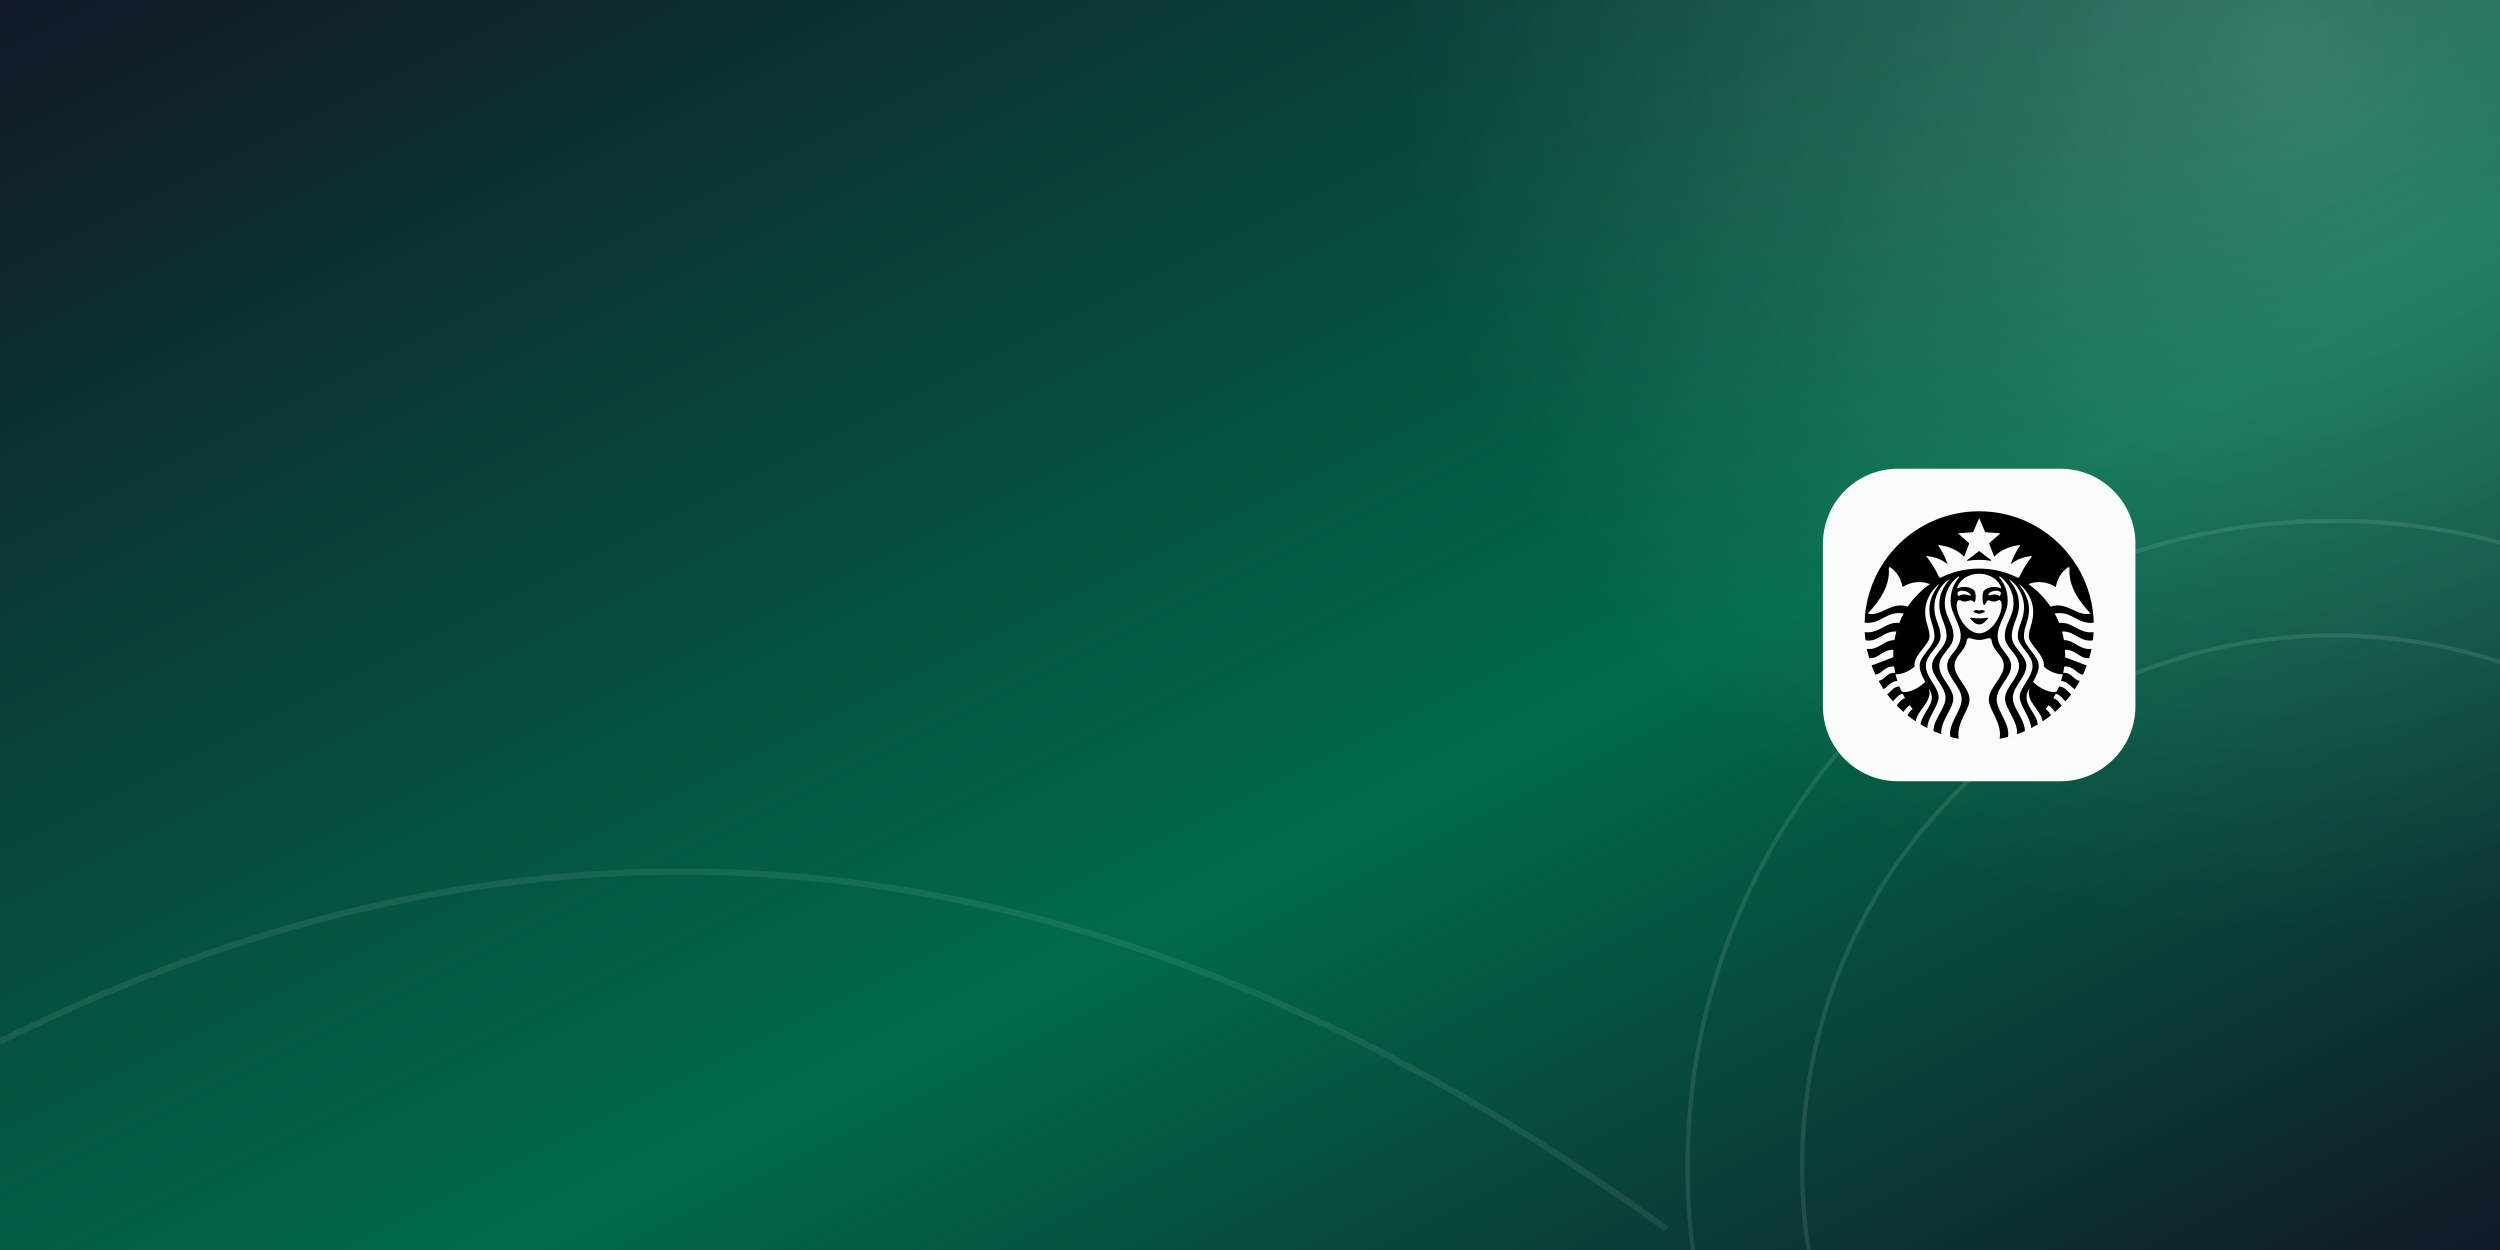
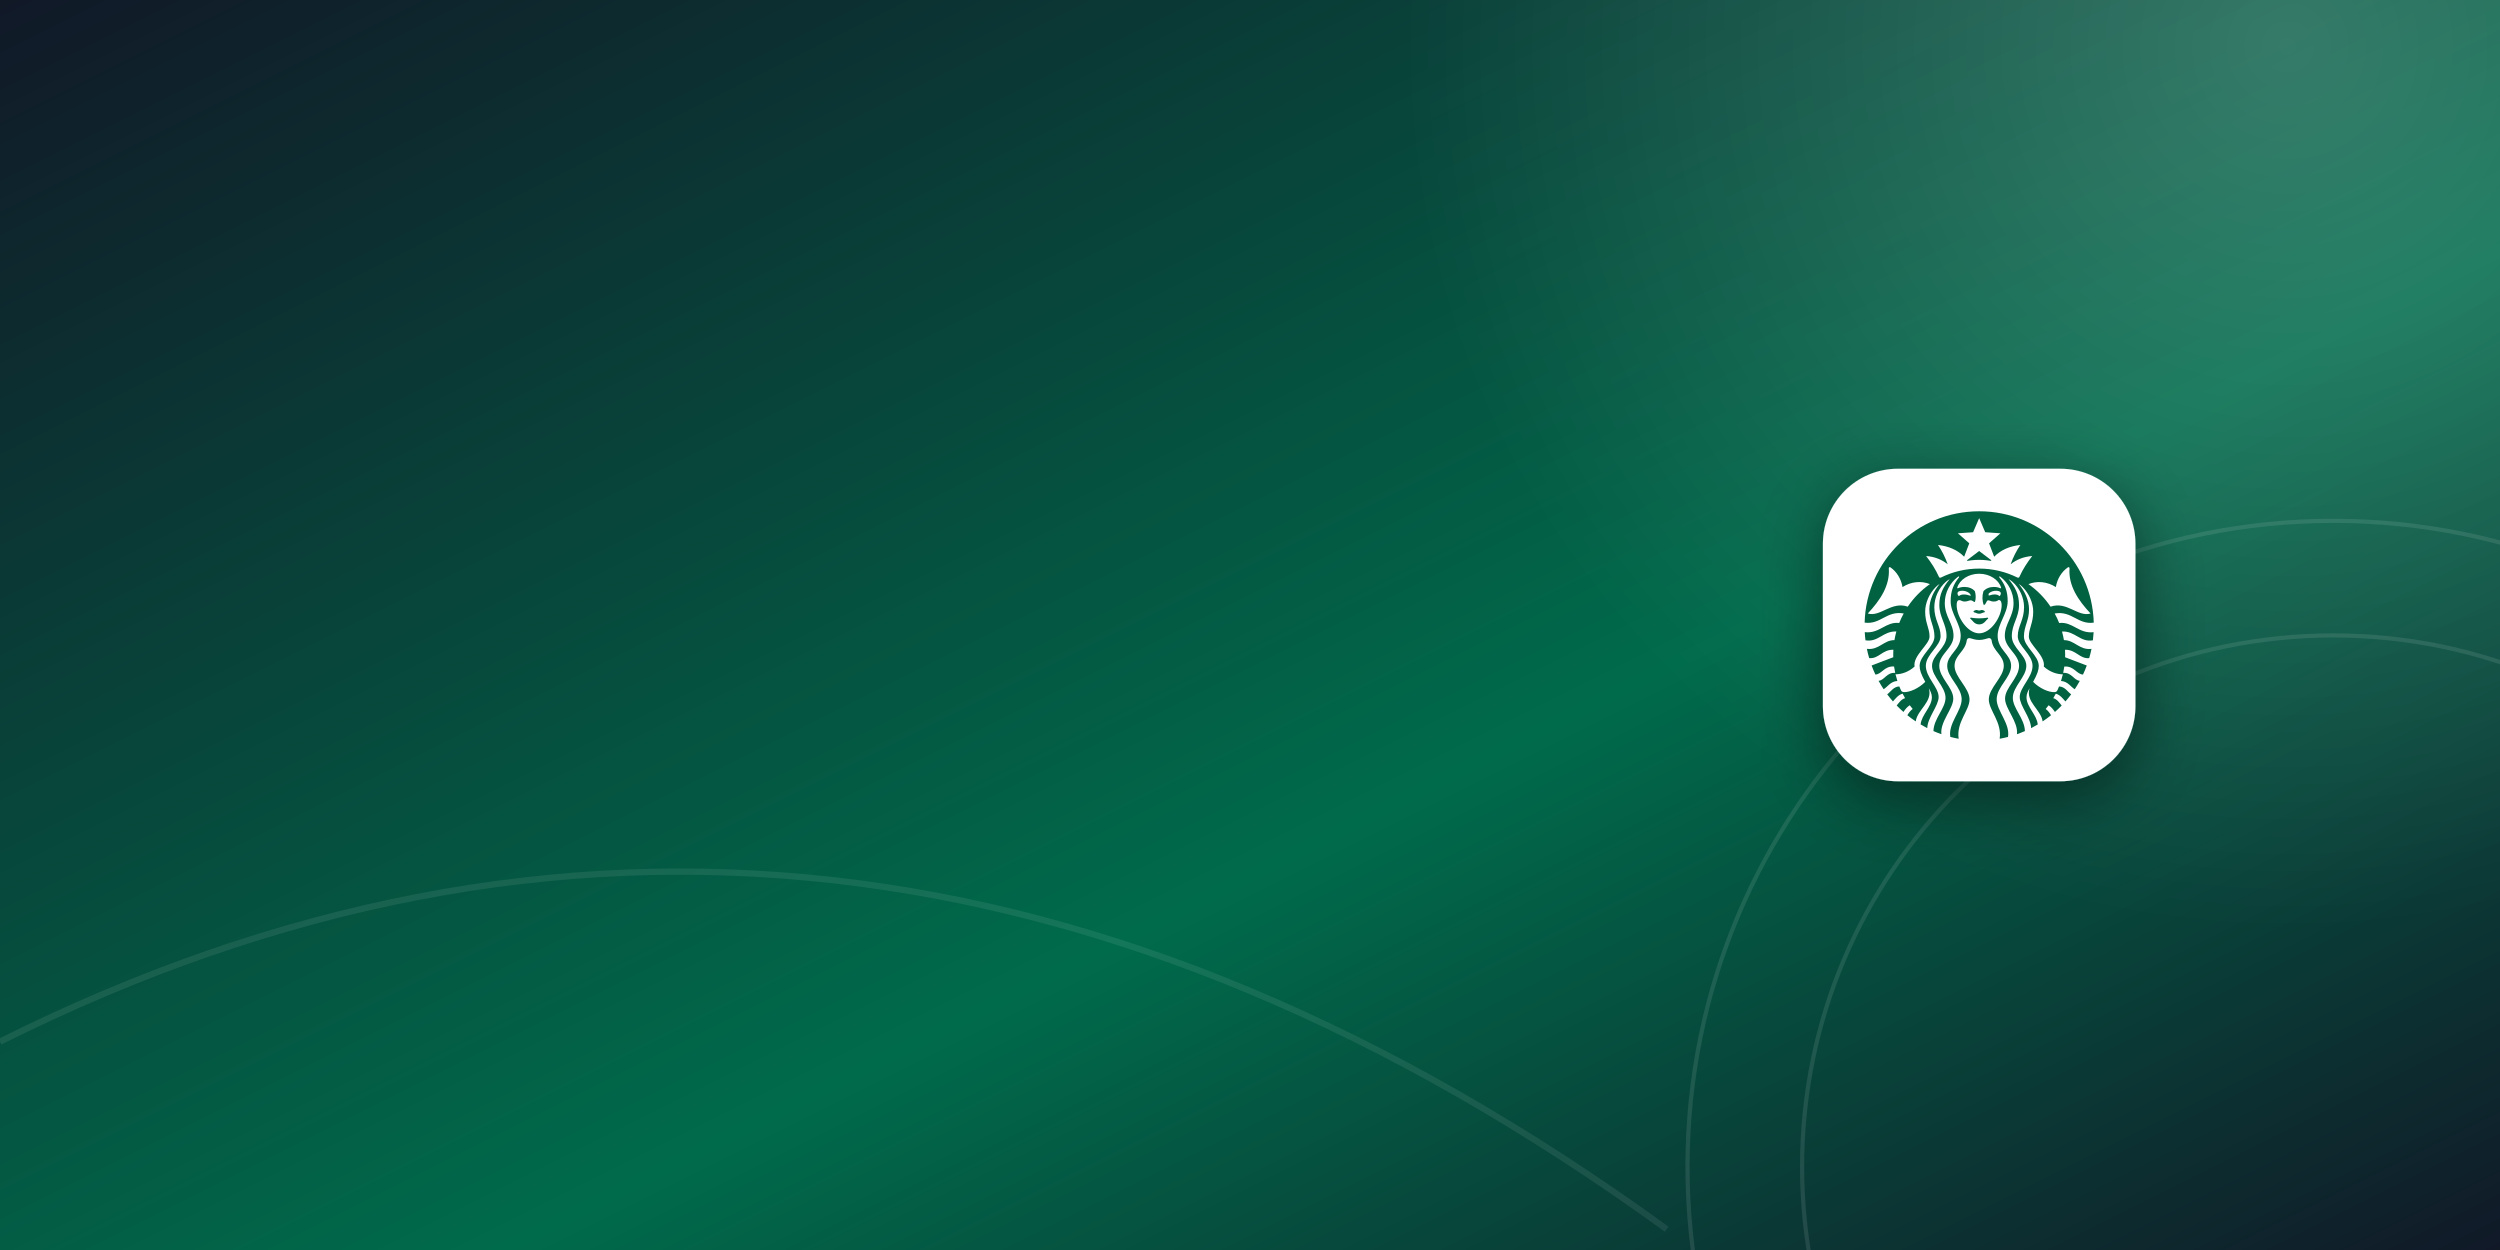
<svg xmlns="http://www.w3.org/2000/svg" width="1200" height="600" viewBox="0 0 1200 600" role="img" aria-labelledby="title">
  <defs>
    <linearGradient id="base" x2="1" y2="1">
      <stop stop-color="#111827" />
      <stop offset=".6" stop-color="#006b4b" />
      <stop offset="1" stop-color="#111827" />
    </linearGradient>
    <radialGradient id="shine">
      <stop stop-color="#ffffff" stop-opacity=".2" />
      <stop offset="1" stop-color="#ffffff" stop-opacity="0" />
    </radialGradient>
+     <filter id="bShad" x="-20%" y="-20%" width="150%" height="150%">
+       <feDropShadow dx="0" dy="8" stdDeviation="16" flood-color="#000000" flood-opacity="0.5" />
+     </filter>
  </defs>
  <rect width="1200" height="600" fill="url(#base)" />
  <circle cx="1100" cy="20" r="430" fill="url(#shine)" />
  <circle cx="1120" cy="560" r="310" fill="none" stroke="#fff" stroke-opacity=".1" stroke-width="2" />
  <circle cx="1120" cy="560" r="255" fill="none" stroke="#fff" stroke-opacity=".1" stroke-width="2" />
  <path d="M0 500 Q400 300 800 590" fill="none" stroke="#fff" stroke-opacity=".08" stroke-width="3" />
-   <rect x="875" y="225" width="150" height="150" rx="36" fill="#ffffff" fill-opacity="0.98" />
+   <rect x="875" y="225" width="150" height="150" rx="36" fill="#ffffff" filter="url(#bShad)" />
  <svg x="895" y="245" width="110" height="110" viewBox="0 0 24 24">
-     <path d="M13.207 5.28c-.105-.019-.613-.104-1.207-.104s-1.102.085-1.207.104c-.06.011-.084-.048-.038-.083.042-.031 1.244-.946 1.244-.946l1.244.946c.047.034.024.094-.036.083zm-2.078 5.945s-.064.023-.08.079c.252.194.426.634.952.634s.7-.441.951-.634c-.016-.056-.08-.079-.08-.079s-.329.078-.871.078c-.542 0-.871-.078-.871-.078zM12 10.483c-.146 0-.178-.055-.278-.055-.095 0-.279.076-.319.145a.154.154 0 00.041.095c.213.032.309.15.556.15.247 0 .343-.118.556-.15a.158.158 0 00.041-.095c-.04-.069-.224-.144-.319-.145-.1-.001-.132.055-.278.055zm11.987 2.27a11.964 11.964 0 01-.076.853c-1.359.225-1.845-.986-3.237-.925.083.295.151.596.203.904 1.148-.001 1.611 1.072 2.888.914-.067.328-.148.652-.241.971-1.01.099-1.366-.904-2.534-.877.01.166.015.335.015.504l-.005.281 2.27.866a12.04 12.04 0 01-.397.948c-.682-.038-.917-.913-1.956-.843a9.088 9.088 0 01-.118.665c.901-.063 1.095.767 1.741.834a12.232 12.232 0 01-.53.877c-.383-.205-.714-.823-1.44-.861a8.604 8.604 0 00.195-.699c-.643 0-1.379-.251-1.996-.813.2-1.139-1.567-2.298-1.567-3.132 0-.906.458-1.407.458-2.628 0-.906-.44-1.889-1.104-2.561a2.217 2.217 0 00-.411-.331c.61.755 1.078 1.649 1.078 2.686 0 1.15-.535 1.757-.535 2.819 0 1.061 1.553 1.98 1.553 3.074 0 .43-.138.851-.591 1.677.697.696 1.605 1.076 2.191 1.076.19 0 .292-.058.36-.207a9.092 9.092 0 00.167-.391c.631.025.92.598 1.269.827-.192.257-.393.506-.604.746-.234-.259-.549-.695-1.009-.817a9.209 9.209 0 01-.261.473c.397.108.668.508.878.771a12.13 12.13 0 01-.708.675c-.153-.238-.392-.541-.659-.704a8.364 8.364 0 01-.308.391c.227.154.428.431.559.657-.283.227-.576.443-.88.645-.15-1.219-1.814-2.055-1.365-3.469-.147.249-.323.561-.323.936 0 1.024 1.091 1.837 1.178 2.854-.226.135-.457.263-.693.383-.039-1.119-1.194-2.342-1.194-3.26 0-1.025 1.342-2.054 1.342-3.264 0-1.21-1.548-2.048-1.548-3.111 0-1.062.659-1.673.659-3.034 0-.997-.474-2.006-1.206-2.651-.13-.114-.257-.205-.411-.285.69.828 1.09 1.579 1.09 2.719 0 1.28-.755 1.991-.755 3.244 0 1.254 1.52 1.951 1.52 3.119 0 1.168-1.415 2.153-1.415 3.354 0 1.092 1.247 2.182 1.265 3.478a11.77 11.77 0 01-.833.326c.158-1.309-1.245-2.659-1.245-3.727 0-1.168 1.467-2.171 1.467-3.43 0-1.26-1.492-1.845-1.492-3.138 0-1.292.915-2.007.915-3.435 0-1.113-.549-2.114-1.352-2.734l-.051-.038c-.076-.056-.138.012-.084.078.568.71.872 1.427.872 2.489 0 1.306-1.051 2.367-1.051 3.632 0 1.493 1.412 1.92 1.412 3.146 0 1.225-1.514 2.205-1.514 3.505 0 1.206 1.433 2.545 1.187 3.937a11.665 11.665 0 01-.874.192c.269-1.733-1.136-2.978-1.136-4.112 0-1.228 1.568-2.322 1.568-3.522 0-1.132-1.125-1.501-1.273-2.659-.02-.158-.147-.275-.322-.246-.229.042-.521.192-.982.192-.46 0-.753-.151-.982-.192-.174-.029-.301.088-.322.246-.148 1.158-1.274 1.527-1.274 2.659 0 1.2 1.568 2.294 1.568 3.522 0 1.134-1.405 2.379-1.137 4.112a12.123 12.123 0 01-.874-.192c-.246-1.392 1.187-2.731 1.187-3.937 0-1.3-1.514-2.28-1.514-3.505 0-1.225 1.412-1.652 1.412-3.146 0-1.265-1.052-2.326-1.052-3.632 0-1.062.304-1.78.872-2.489.053-.067-.009-.134-.085-.078l-.05.038c-.802.619-1.351 1.619-1.351 2.732 0 1.428.915 2.143.915 3.435 0 1.292-1.492 1.878-1.492 3.138 0 1.259 1.467 2.262 1.467 3.43 0 1.068-1.403 2.418-1.244 3.727a11.899 11.899 0 01-.833-.326c.019-1.296 1.265-2.386 1.265-3.478 0-1.2-1.414-2.185-1.414-3.354 0-1.169 1.519-1.865 1.519-3.119 0-1.253-.754-1.964-.754-3.244 0-1.14.4-1.891 1.09-2.719-.154.08-.281.171-.41.285-.732.645-1.205 1.654-1.205 2.651 0 1.361.659 1.972.659 3.034 0 1.063-1.548 1.901-1.548 3.111 0 1.21 1.342 2.239 1.342 3.264 0 .918-1.156 2.142-1.194 3.26a11.875 11.875 0 01-.693-.383c.087-1.018 1.178-1.83 1.178-2.854 0-.375-.175-.687-.323-.936.449 1.415-1.216 2.25-1.365 3.469a12.12 12.12 0 01-.88-.645c.131-.226.331-.503.559-.657a7.913 7.913 0 01-.308-.391c-.268.163-.507.466-.659.704a12.246 12.246 0 01-.707-.675c.21-.263.481-.663.878-.771a9.043 9.043 0 01-.261-.473c-.461.121-.775.557-1.009.817a12.141 12.141 0 01-.604-.746c.349-.229.638-.803 1.269-.827.053.131.108.262.167.391.068.149.171.207.36.207.586 0 1.493-.38 2.191-1.076-.454-.826-.591-1.246-.591-1.677 0-1.094 1.553-2.012 1.553-3.074 0-1.062-.535-1.669-.535-2.819 0-1.036.468-1.931 1.078-2.686a2.217 2.217 0 00-.411.331c-.664.672-1.104 1.655-1.104 2.561 0 1.221.459 1.723.459 2.628 0 .834-1.768 1.994-1.568 3.132-.617.562-1.353.813-1.997.813a9.305 9.305 0 00.195.699c-.725.038-1.057.657-1.44.861a12.087 12.087 0 01-.53-.877c.645-.067.84-.897 1.742-.834a9.127 9.127 0 01-.118-.665c-1.038-.07-1.273.806-1.956.843a12.04 12.04 0 01-.397-.948l2.27-.866-.005-.281c0-.17.005-.338.014-.504-1.169-.027-1.525.976-2.534.877a12.106 12.106 0 01-.241-.971c1.277.158 1.74-.915 2.888-.914a8.748 8.748 0 01.202-.904c-1.392-.06-1.878 1.151-3.236.925a11.735 11.735 0 01-.076-.853c1.579.176 2.172-1.122 3.61-.963a8.43 8.43 0 01.471-.996c-1.803-.317-2.415 1.191-4.093.959C.181 5.28 5.484.09 12 .09S23.819 5.28 24 11.753c-1.679.232-2.291-1.276-4.093-.959.177.32.335.653.471.996 1.437-.159 2.03 1.14 3.609.963zm-17.147-5.035c-.884-.361-1.954-.278-2.868.309-.142-.85-.603-1.606-1.26-2.062-.091-.063-.185-.003-.177.102.139 1.797-.911 3.357-2.203 4.728 1.331.4 2.465-1.314 4.191-.716a9.036 9.036 0 012.317-2.362zM12 6.631c-1.114 0-2.048.63-2.292 1.445-.019.062.007.103.079.07.201-.09.428-.133.676-.133.455 0 .855.167 1.092.457.105.346.114.846-.005 1.132-.187-.042-.255-.187-.437-.187-.183 0-.325.128-.635.128-.31 0-.346-.146-.55-.146-.24 0-.284.247-.284.525 0 1.242 1.141 2.95 2.355 2.95 1.214 0 2.355-1.709 2.355-2.95 0-.279-.057-.517-.308-.549-.125.09-.24.171-.525.171-.31 0-.396-.128-.578-.128-.22 0-.198.465-.46.491-.174-.419-.183-.957-.038-1.436.237-.29.637-.457 1.092-.457.248 0 .477.044.676.133.072.032.098-.008.079-.07-.244-.814-1.177-1.445-2.292-1.445zm1.774 1.782c-.267 0-.581.082-.777.301-.02.06-.02.148.008.208.484-.166.912-.172 1.118.058.11-.1.145-.19.145-.294 0-.161-.164-.273-.494-.273zm-3.898.567c.234-.234.726-.224 1.238-.035.022-.255-.433-.533-.889-.533-.331 0-.494.112-.494.273 0 .104.035.195.145.294zm7.68-4.203c-.88.063-1.644.365-2.262.868.263-.744.596-1.395 1.018-2.026-1.12.119-2.057.529-2.741 1.229l-.535-1.403 1.188-1.049-1.59-.113L12 .805l-.635 1.479-1.59.112 1.188 1.049-.535 1.403c-.684-.7-1.621-1.11-2.74-1.229.422.631.755 1.282 1.018 2.026-.618-.504-1.382-.806-2.262-.868.528.679.996 1.402 1.342 2.18.039.088.123.116.214.071 1.205-.599 2.563-.936 4-.936 1.437 0 2.795.337 4.001.936.091.045.175.016.214-.071.347-.778.815-1.501 1.343-2.18zm1.921 5.303c1.726-.598 2.86 1.116 4.191.716-1.292-1.371-2.342-2.932-2.203-4.728.008-.105-.086-.165-.177-.102-.657.456-1.119 1.211-1.26 2.062-.914-.587-1.984-.671-2.868-.309a9.043 9.043 0 012.317 2.362z" />
+     <path fill="#006241" d="M13.207 5.28c-.105-.019-.613-.104-1.207-.104s-1.102.085-1.207.104c-.06.011-.084-.048-.038-.083.042-.031 1.244-.946 1.244-.946l1.244.946c.047.034.024.094-.036.083zm-2.078 5.945s-.064.023-.08.079c.252.194.426.634.952.634s.7-.441.951-.634c-.016-.056-.08-.079-.08-.079s-.329.078-.871.078c-.542 0-.871-.078-.871-.078zM12 10.483c-.146 0-.178-.055-.278-.055-.095 0-.279.076-.319.145a.154.154 0 00.041.095c.213.032.309.15.556.15.247 0 .343-.118.556-.15a.158.158 0 00.041-.095c-.04-.069-.224-.144-.319-.145-.1-.001-.132.055-.278.055zm11.987 2.27a11.964 11.964 0 01-.076.853c-1.359.225-1.845-.986-3.237-.925.083.295.151.596.203.904 1.148-.001 1.611 1.072 2.888.914-.067.328-.148.652-.241.971-1.01.099-1.366-.904-2.534-.877.01.166.015.335.015.504l-.005.281 2.27.866a12.04 12.04 0 01-.397.948c-.682-.038-.917-.913-1.956-.843a9.088 9.088 0 01-.118.665c.901-.063 1.095.767 1.741.834a12.232 12.232 0 01-.53.877c-.383-.205-.714-.823-1.44-.861a8.604 8.604 0 00.195-.699c-.643 0-1.379-.251-1.996-.813.2-1.139-1.567-2.298-1.567-3.132 0-.906.458-1.407.458-2.628 0-.906-.44-1.889-1.104-2.561a2.217 2.217 0 00-.411-.331c.61.755 1.078 1.649 1.078 2.686 0 1.15-.535 1.757-.535 2.819 0 1.061 1.553 1.98 1.553 3.074 0 .43-.138.851-.591 1.677.697.696 1.605 1.076 2.191 1.076.19 0 .292-.058.36-.207a9.092 9.092 0 00.167-.391c.631.025.92.598 1.269.827-.192.257-.393.506-.604.746-.234-.259-.549-.695-1.009-.817a9.209 9.209 0 01-.261.473c.397.108.668.508.878.771a12.13 12.13 0 01-.708.675c-.153-.238-.392-.541-.659-.704a8.364 8.364 0 01-.308.391c.227.154.428.431.559.657-.283.227-.576.443-.88.645-.15-1.219-1.814-2.055-1.365-3.469-.147.249-.323.561-.323.936 0 1.024 1.091 1.837 1.178 2.854-.226.135-.457.263-.693.383-.039-1.119-1.194-2.342-1.194-3.26 0-1.025 1.342-2.054 1.342-3.264 0-1.21-1.548-2.048-1.548-3.111 0-1.062.659-1.673.659-3.034 0-.997-.474-2.006-1.206-2.651-.13-.114-.257-.205-.411-.285.69.828 1.09 1.579 1.09 2.719 0 1.28-.755 1.991-.755 3.244 0 1.254 1.52 1.951 1.52 3.119 0 1.168-1.415 2.153-1.415 3.354 0 1.092 1.247 2.182 1.265 3.478a11.77 11.77 0 01-.833.326c.158-1.309-1.245-2.659-1.245-3.727 0-1.168 1.467-2.171 1.467-3.43 0-1.26-1.492-1.845-1.492-3.138 0-1.292.915-2.007.915-3.435 0-1.113-.549-2.114-1.352-2.734l-.051-.038c-.076-.056-.138.012-.084.078.568.71.872 1.427.872 2.489 0 1.306-1.051 2.367-1.051 3.632 0 1.493 1.412 1.92 1.412 3.146 0 1.225-1.514 2.205-1.514 3.505 0 1.206 1.433 2.545 1.187 3.937a11.665 11.665 0 01-.874.192c.269-1.733-1.136-2.978-1.136-4.112 0-1.228 1.568-2.322 1.568-3.522 0-1.132-1.125-1.501-1.273-2.659-.02-.158-.147-.275-.322-.246-.229.042-.521.192-.982.192-.46 0-.753-.151-.982-.192-.174-.029-.301.088-.322.246-.148 1.158-1.274 1.527-1.274 2.659 0 1.2 1.568 2.294 1.568 3.522 0 1.134-1.405 2.379-1.137 4.112a12.123 12.123 0 01-.874-.192c-.246-1.392 1.187-2.731 1.187-3.937 0-1.3-1.514-2.28-1.514-3.505 0-1.225 1.412-1.652 1.412-3.146 0-1.265-1.052-2.326-1.052-3.632 0-1.062.304-1.78.872-2.489.053-.067-.009-.134-.085-.078l-.05.038c-.802.619-1.351 1.619-1.351 2.732 0 1.428.915 2.143.915 3.435 0 1.292-1.492 1.878-1.492 3.138 0 1.259 1.467 2.262 1.467 3.43 0 1.068-1.403 2.418-1.244 3.727a11.899 11.899 0 01-.833-.326c.019-1.296 1.265-2.386 1.265-3.478 0-1.2-1.414-2.185-1.414-3.354 0-1.169 1.519-1.865 1.519-3.119 0-1.253-.754-1.964-.754-3.244 0-1.14.4-1.891 1.09-2.719-.154.08-.281.171-.41.285-.732.645-1.205 1.654-1.205 2.651 0 1.361.659 1.972.659 3.034 0 1.063-1.548 1.901-1.548 3.111 0 1.21 1.342 2.239 1.342 3.264 0 .918-1.156 2.142-1.194 3.26a11.875 11.875 0 01-.693-.383c.087-1.018 1.178-1.83 1.178-2.854 0-.375-.175-.687-.323-.936.449 1.415-1.216 2.25-1.365 3.469a12.12 12.12 0 01-.88-.645c.131-.226.331-.503.559-.657a7.913 7.913 0 01-.308-.391c-.268.163-.507.466-.659.704a12.246 12.246 0 01-.707-.675c.21-.263.481-.663.878-.771a9.043 9.043 0 01-.261-.473c-.461.121-.775.557-1.009.817a12.141 12.141 0 01-.604-.746c.349-.229.638-.803 1.269-.827.053.131.108.262.167.391.068.149.171.207.36.207.586 0 1.493-.38 2.191-1.076-.454-.826-.591-1.246-.591-1.677 0-1.094 1.553-2.012 1.553-3.074 0-1.062-.535-1.669-.535-2.819 0-1.036.468-1.931 1.078-2.686a2.217 2.217 0 00-.411.331c-.664.672-1.104 1.655-1.104 2.561 0 1.221.459 1.723.459 2.628 0 .834-1.768 1.994-1.568 3.132-.617.562-1.353.813-1.997.813a9.305 9.305 0 00.195.699c-.725.038-1.057.657-1.44.861a12.087 12.087 0 01-.53-.877c.645-.067.84-.897 1.742-.834a9.127 9.127 0 01-.118-.665c-1.038-.07-1.273.806-1.956.843a12.04 12.04 0 01-.397-.948l2.27-.866-.005-.281c0-.17.005-.338.014-.504-1.169-.027-1.525.976-2.534.877a12.106 12.106 0 01-.241-.971c1.277.158 1.74-.915 2.888-.914a8.748 8.748 0 01.202-.904c-1.392-.06-1.878 1.151-3.236.925a11.735 11.735 0 01-.076-.853c1.579.176 2.172-1.122 3.61-.963a8.43 8.43 0 01.471-.996c-1.803-.317-2.415 1.191-4.093.959C.181 5.28 5.484.09 12 .09S23.819 5.28 24 11.753c-1.679.232-2.291-1.276-4.093-.959.177.32.335.653.471.996 1.437-.159 2.03 1.14 3.609.963zm-17.147-5.035c-.884-.361-1.954-.278-2.868.309-.142-.85-.603-1.606-1.26-2.062-.091-.063-.185-.003-.177.102.139 1.797-.911 3.357-2.203 4.728 1.331.4 2.465-1.314 4.191-.716a9.036 9.036 0 012.317-2.362zM12 6.631c-1.114 0-2.048.63-2.292 1.445-.019.062.007.103.079.07.201-.09.428-.133.676-.133.455 0 .855.167 1.092.457.105.346.114.846-.005 1.132-.187-.042-.255-.187-.437-.187-.183 0-.325.128-.635.128-.31 0-.346-.146-.55-.146-.24 0-.284.247-.284.525 0 1.242 1.141 2.95 2.355 2.95 1.214 0 2.355-1.709 2.355-2.95 0-.279-.057-.517-.308-.549-.125.09-.24.171-.525.171-.31 0-.396-.128-.578-.128-.22 0-.198.465-.46.491-.174-.419-.183-.957-.038-1.436.237-.29.637-.457 1.092-.457.248 0 .477.044.676.133.072.032.098-.008.079-.07-.244-.814-1.177-1.445-2.292-1.445zm1.774 1.782c-.267 0-.581.082-.777.301-.02.06-.02.148.008.208.484-.166.912-.172 1.118.058.11-.1.145-.19.145-.294 0-.161-.164-.273-.494-.273zm-3.898.567c.234-.234.726-.224 1.238-.035.022-.255-.433-.533-.889-.533-.331 0-.494.112-.494.273 0 .104.035.195.145.294zm7.68-4.203c-.88.063-1.644.365-2.262.868.263-.744.596-1.395 1.018-2.026-1.12.119-2.057.529-2.741 1.229l-.535-1.403 1.188-1.049-1.59-.113L12 .805l-.635 1.479-1.59.112 1.188 1.049-.535 1.403c-.684-.7-1.621-1.11-2.74-1.229.422.631.755 1.282 1.018 2.026-.618-.504-1.382-.806-2.262-.868.528.679.996 1.402 1.342 2.18.039.088.123.116.214.071 1.205-.599 2.563-.936 4-.936 1.437 0 2.795.337 4.001.936.091.045.175.016.214-.071.347-.778.815-1.501 1.343-2.18zm1.921 5.303c1.726-.598 2.86 1.116 4.191.716-1.292-1.371-2.342-2.932-2.203-4.728.008-.105-.086-.165-.177-.102-.657.456-1.119 1.211-1.26 2.062-.914-.587-1.984-.671-2.868-.309a9.043 9.043 0 012.317 2.362z" />
  </svg>
</svg>
